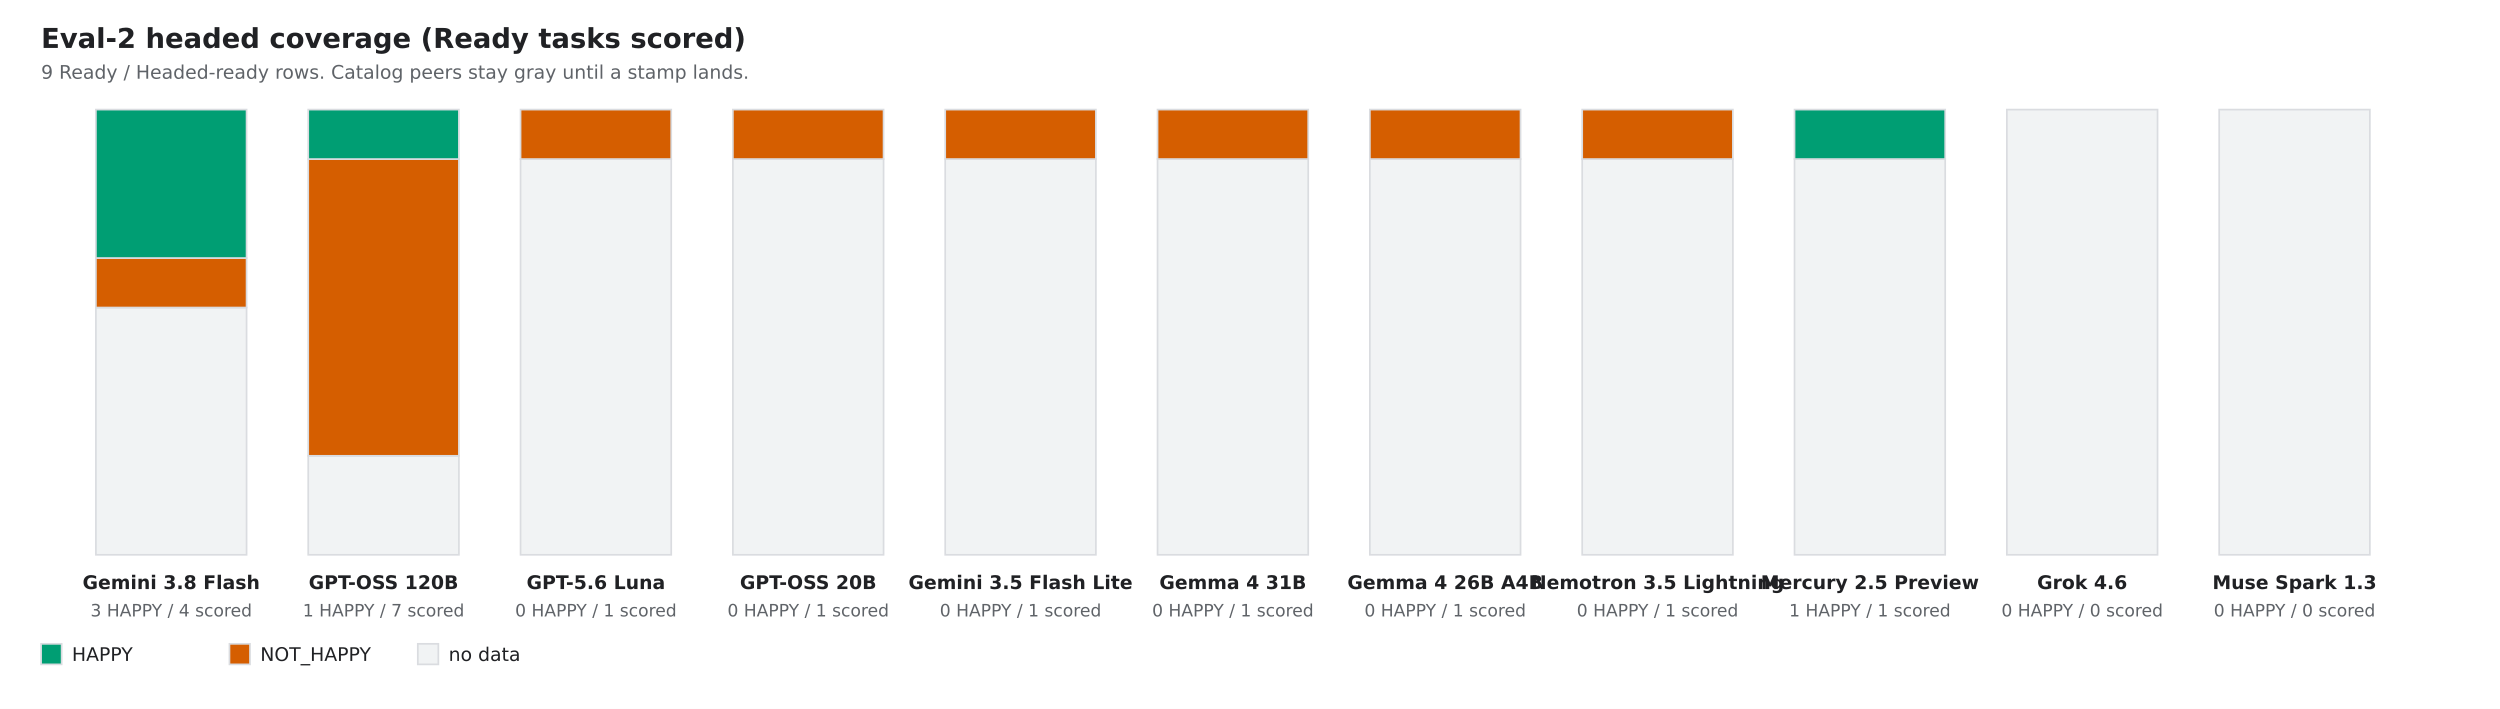
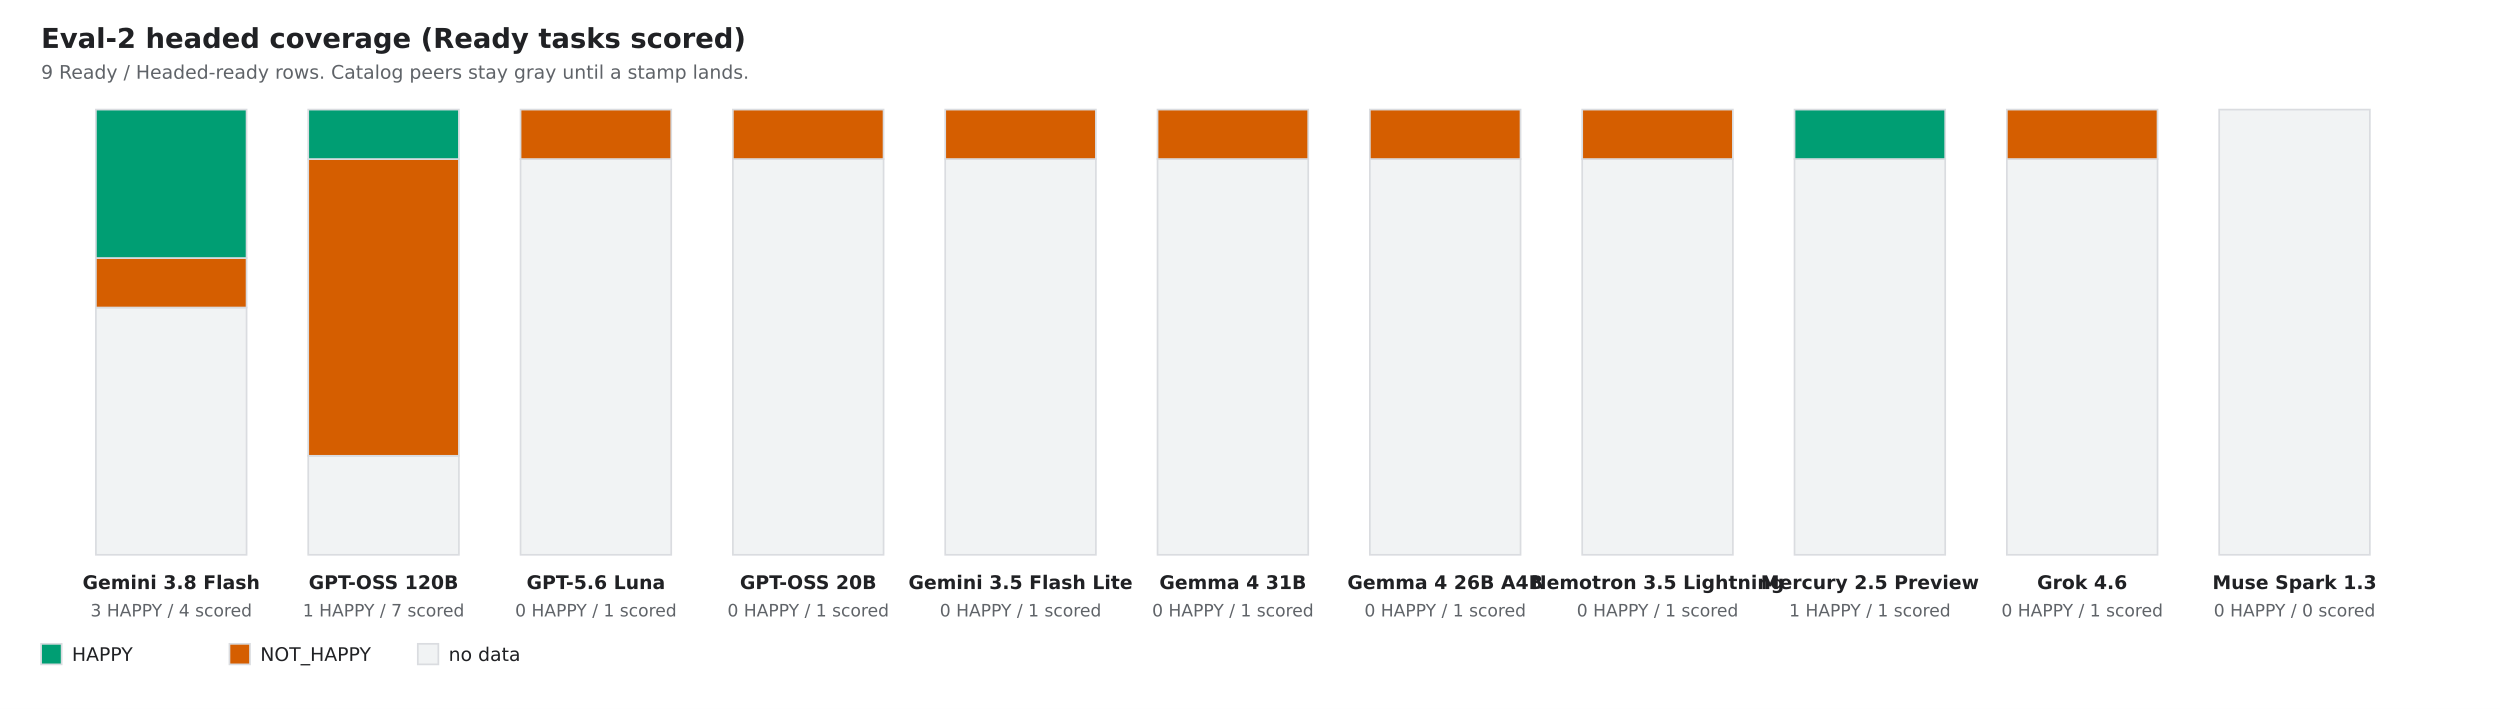
<svg xmlns="http://www.w3.org/2000/svg" width="1460" height="414" viewBox="0 0 1460 414" role="img">
  <rect width="1460" height="414" fill="#ffffff" />
  <text x="24" y="28" font-family="DejaVu Sans, sans-serif" font-size="16" font-weight="700" fill="#202124">Eval-2 headed coverage (Ready tasks scored)</text>
  <text x="24" y="46" font-family="DejaVu Sans, sans-serif" font-size="11" fill="#5f6368">9 Ready / Headed-ready rows. Catalog peers stay gray until a stamp lands.</text>
  <rect x="56.0" y="179.6" width="88" height="144.4" fill="#F1F3F4" stroke="#dadce0" data-segment="no data" />
  <rect x="56.0" y="150.7" width="88" height="28.9" fill="#D55E00" stroke="#dadce0" data-segment="NOT_HAPPY" />
  <rect x="56.0" y="64.0" width="88" height="86.7" fill="#009E73" stroke="#dadce0" data-segment="HAPPY" />
  <text x="100.0" y="344" text-anchor="middle" font-family="DejaVu Sans, sans-serif" font-size="11" font-weight="700" fill="#202124">Gemini 3.8 Flash</text>
  <text x="100.0" y="360" text-anchor="middle" font-family="DejaVu Sans, sans-serif" font-size="10" fill="#5f6368">3 HAPPY / 4 scored</text>
  <rect x="180.0" y="266.2" width="88" height="57.8" fill="#F1F3F4" stroke="#dadce0" data-segment="no data" />
  <rect x="180.0" y="92.9" width="88" height="173.3" fill="#D55E00" stroke="#dadce0" data-segment="NOT_HAPPY" />
  <rect x="180.0" y="64.0" width="88" height="28.9" fill="#009E73" stroke="#dadce0" data-segment="HAPPY" />
  <text x="224.0" y="344" text-anchor="middle" font-family="DejaVu Sans, sans-serif" font-size="11" font-weight="700" fill="#202124">GPT-OSS 120B</text>
  <text x="224.0" y="360" text-anchor="middle" font-family="DejaVu Sans, sans-serif" font-size="10" fill="#5f6368">1 HAPPY / 7 scored</text>
  <rect x="304.0" y="92.9" width="88" height="231.1" fill="#F1F3F4" stroke="#dadce0" data-segment="no data" />
  <rect x="304.0" y="64.0" width="88" height="28.9" fill="#D55E00" stroke="#dadce0" data-segment="NOT_HAPPY" />
  <text x="348.0" y="344" text-anchor="middle" font-family="DejaVu Sans, sans-serif" font-size="11" font-weight="700" fill="#202124">GPT-5.6 Luna</text>
  <text x="348.0" y="360" text-anchor="middle" font-family="DejaVu Sans, sans-serif" font-size="10" fill="#5f6368">0 HAPPY / 1 scored</text>
  <rect x="428.0" y="92.9" width="88" height="231.1" fill="#F1F3F4" stroke="#dadce0" data-segment="no data" />
  <rect x="428.0" y="64.0" width="88" height="28.9" fill="#D55E00" stroke="#dadce0" data-segment="NOT_HAPPY" />
  <text x="472.0" y="344" text-anchor="middle" font-family="DejaVu Sans, sans-serif" font-size="11" font-weight="700" fill="#202124">GPT-OSS 20B</text>
  <text x="472.0" y="360" text-anchor="middle" font-family="DejaVu Sans, sans-serif" font-size="10" fill="#5f6368">0 HAPPY / 1 scored</text>
  <rect x="552.0" y="92.9" width="88" height="231.1" fill="#F1F3F4" stroke="#dadce0" data-segment="no data" />
  <rect x="552.0" y="64.0" width="88" height="28.9" fill="#D55E00" stroke="#dadce0" data-segment="NOT_HAPPY" />
  <text x="596.0" y="344" text-anchor="middle" font-family="DejaVu Sans, sans-serif" font-size="11" font-weight="700" fill="#202124">Gemini 3.5 Flash Lite</text>
  <text x="596.0" y="360" text-anchor="middle" font-family="DejaVu Sans, sans-serif" font-size="10" fill="#5f6368">0 HAPPY / 1 scored</text>
  <rect x="676.0" y="92.9" width="88" height="231.1" fill="#F1F3F4" stroke="#dadce0" data-segment="no data" />
  <rect x="676.0" y="64.0" width="88" height="28.9" fill="#D55E00" stroke="#dadce0" data-segment="NOT_HAPPY" />
  <text x="720.0" y="344" text-anchor="middle" font-family="DejaVu Sans, sans-serif" font-size="11" font-weight="700" fill="#202124">Gemma 4 31B</text>
  <text x="720.0" y="360" text-anchor="middle" font-family="DejaVu Sans, sans-serif" font-size="10" fill="#5f6368">0 HAPPY / 1 scored</text>
  <rect x="800.0" y="92.9" width="88" height="231.1" fill="#F1F3F4" stroke="#dadce0" data-segment="no data" />
  <rect x="800.0" y="64.0" width="88" height="28.9" fill="#D55E00" stroke="#dadce0" data-segment="NOT_HAPPY" />
  <text x="844.0" y="344" text-anchor="middle" font-family="DejaVu Sans, sans-serif" font-size="11" font-weight="700" fill="#202124">Gemma 4 26B A4B</text>
  <text x="844.0" y="360" text-anchor="middle" font-family="DejaVu Sans, sans-serif" font-size="10" fill="#5f6368">0 HAPPY / 1 scored</text>
  <rect x="924.0" y="92.9" width="88" height="231.1" fill="#F1F3F4" stroke="#dadce0" data-segment="no data" />
  <rect x="924.0" y="64.0" width="88" height="28.9" fill="#D55E00" stroke="#dadce0" data-segment="NOT_HAPPY" />
  <text x="968.0" y="344" text-anchor="middle" font-family="DejaVu Sans, sans-serif" font-size="11" font-weight="700" fill="#202124">Nemotron 3.5 Lightning</text>
  <text x="968.0" y="360" text-anchor="middle" font-family="DejaVu Sans, sans-serif" font-size="10" fill="#5f6368">0 HAPPY / 1 scored</text>
  <rect x="1048.0" y="92.9" width="88" height="231.1" fill="#F1F3F4" stroke="#dadce0" data-segment="no data" />
  <rect x="1048.0" y="64.0" width="88" height="28.9" fill="#009E73" stroke="#dadce0" data-segment="HAPPY" />
  <text x="1092.0" y="344" text-anchor="middle" font-family="DejaVu Sans, sans-serif" font-size="11" font-weight="700" fill="#202124">Mercury 2.5 Preview</text>
  <text x="1092.0" y="360" text-anchor="middle" font-family="DejaVu Sans, sans-serif" font-size="10" fill="#5f6368">1 HAPPY / 1 scored</text>
-   <rect x="1172.0" y="64.0" width="88" height="260.0" fill="#F1F3F4" stroke="#dadce0" data-segment="no data" />
+   <rect x="1172.0" y="92.9" width="88" height="231.1" fill="#F1F3F4" stroke="#dadce0" data-segment="no data" />
+   <rect x="1172.0" y="64.0" width="88" height="28.9" fill="#D55E00" stroke="#dadce0" data-segment="NOT_HAPPY" />
  <text x="1216.0" y="344" text-anchor="middle" font-family="DejaVu Sans, sans-serif" font-size="11" font-weight="700" fill="#202124">Grok 4.6</text>
-   <text x="1216.0" y="360" text-anchor="middle" font-family="DejaVu Sans, sans-serif" font-size="10" fill="#5f6368">0 HAPPY / 0 scored</text>
+   <text x="1216.0" y="360" text-anchor="middle" font-family="DejaVu Sans, sans-serif" font-size="10" fill="#5f6368">0 HAPPY / 1 scored</text>
  <rect x="1296.0" y="64.0" width="88" height="260.0" fill="#F1F3F4" stroke="#dadce0" data-segment="no data" />
  <text x="1340.0" y="344" text-anchor="middle" font-family="DejaVu Sans, sans-serif" font-size="11" font-weight="700" fill="#202124">Muse Spark 1.3</text>
  <text x="1340.0" y="360" text-anchor="middle" font-family="DejaVu Sans, sans-serif" font-size="10" fill="#5f6368">0 HAPPY / 0 scored</text>
  <rect x="24" y="376" width="12" height="12" fill="#009E73" stroke="#dadce0" />
  <text x="42" y="386" font-family="DejaVu Sans, sans-serif" font-size="11" fill="#202124">HAPPY</text>
  <rect x="134" y="376" width="12" height="12" fill="#D55E00" stroke="#dadce0" />
  <text x="152" y="386" font-family="DejaVu Sans, sans-serif" font-size="11" fill="#202124">NOT_HAPPY</text>
  <rect x="244" y="376" width="12" height="12" fill="#F1F3F4" stroke="#dadce0" />
  <text x="262" y="386" font-family="DejaVu Sans, sans-serif" font-size="11" fill="#202124">no data</text>
</svg>
